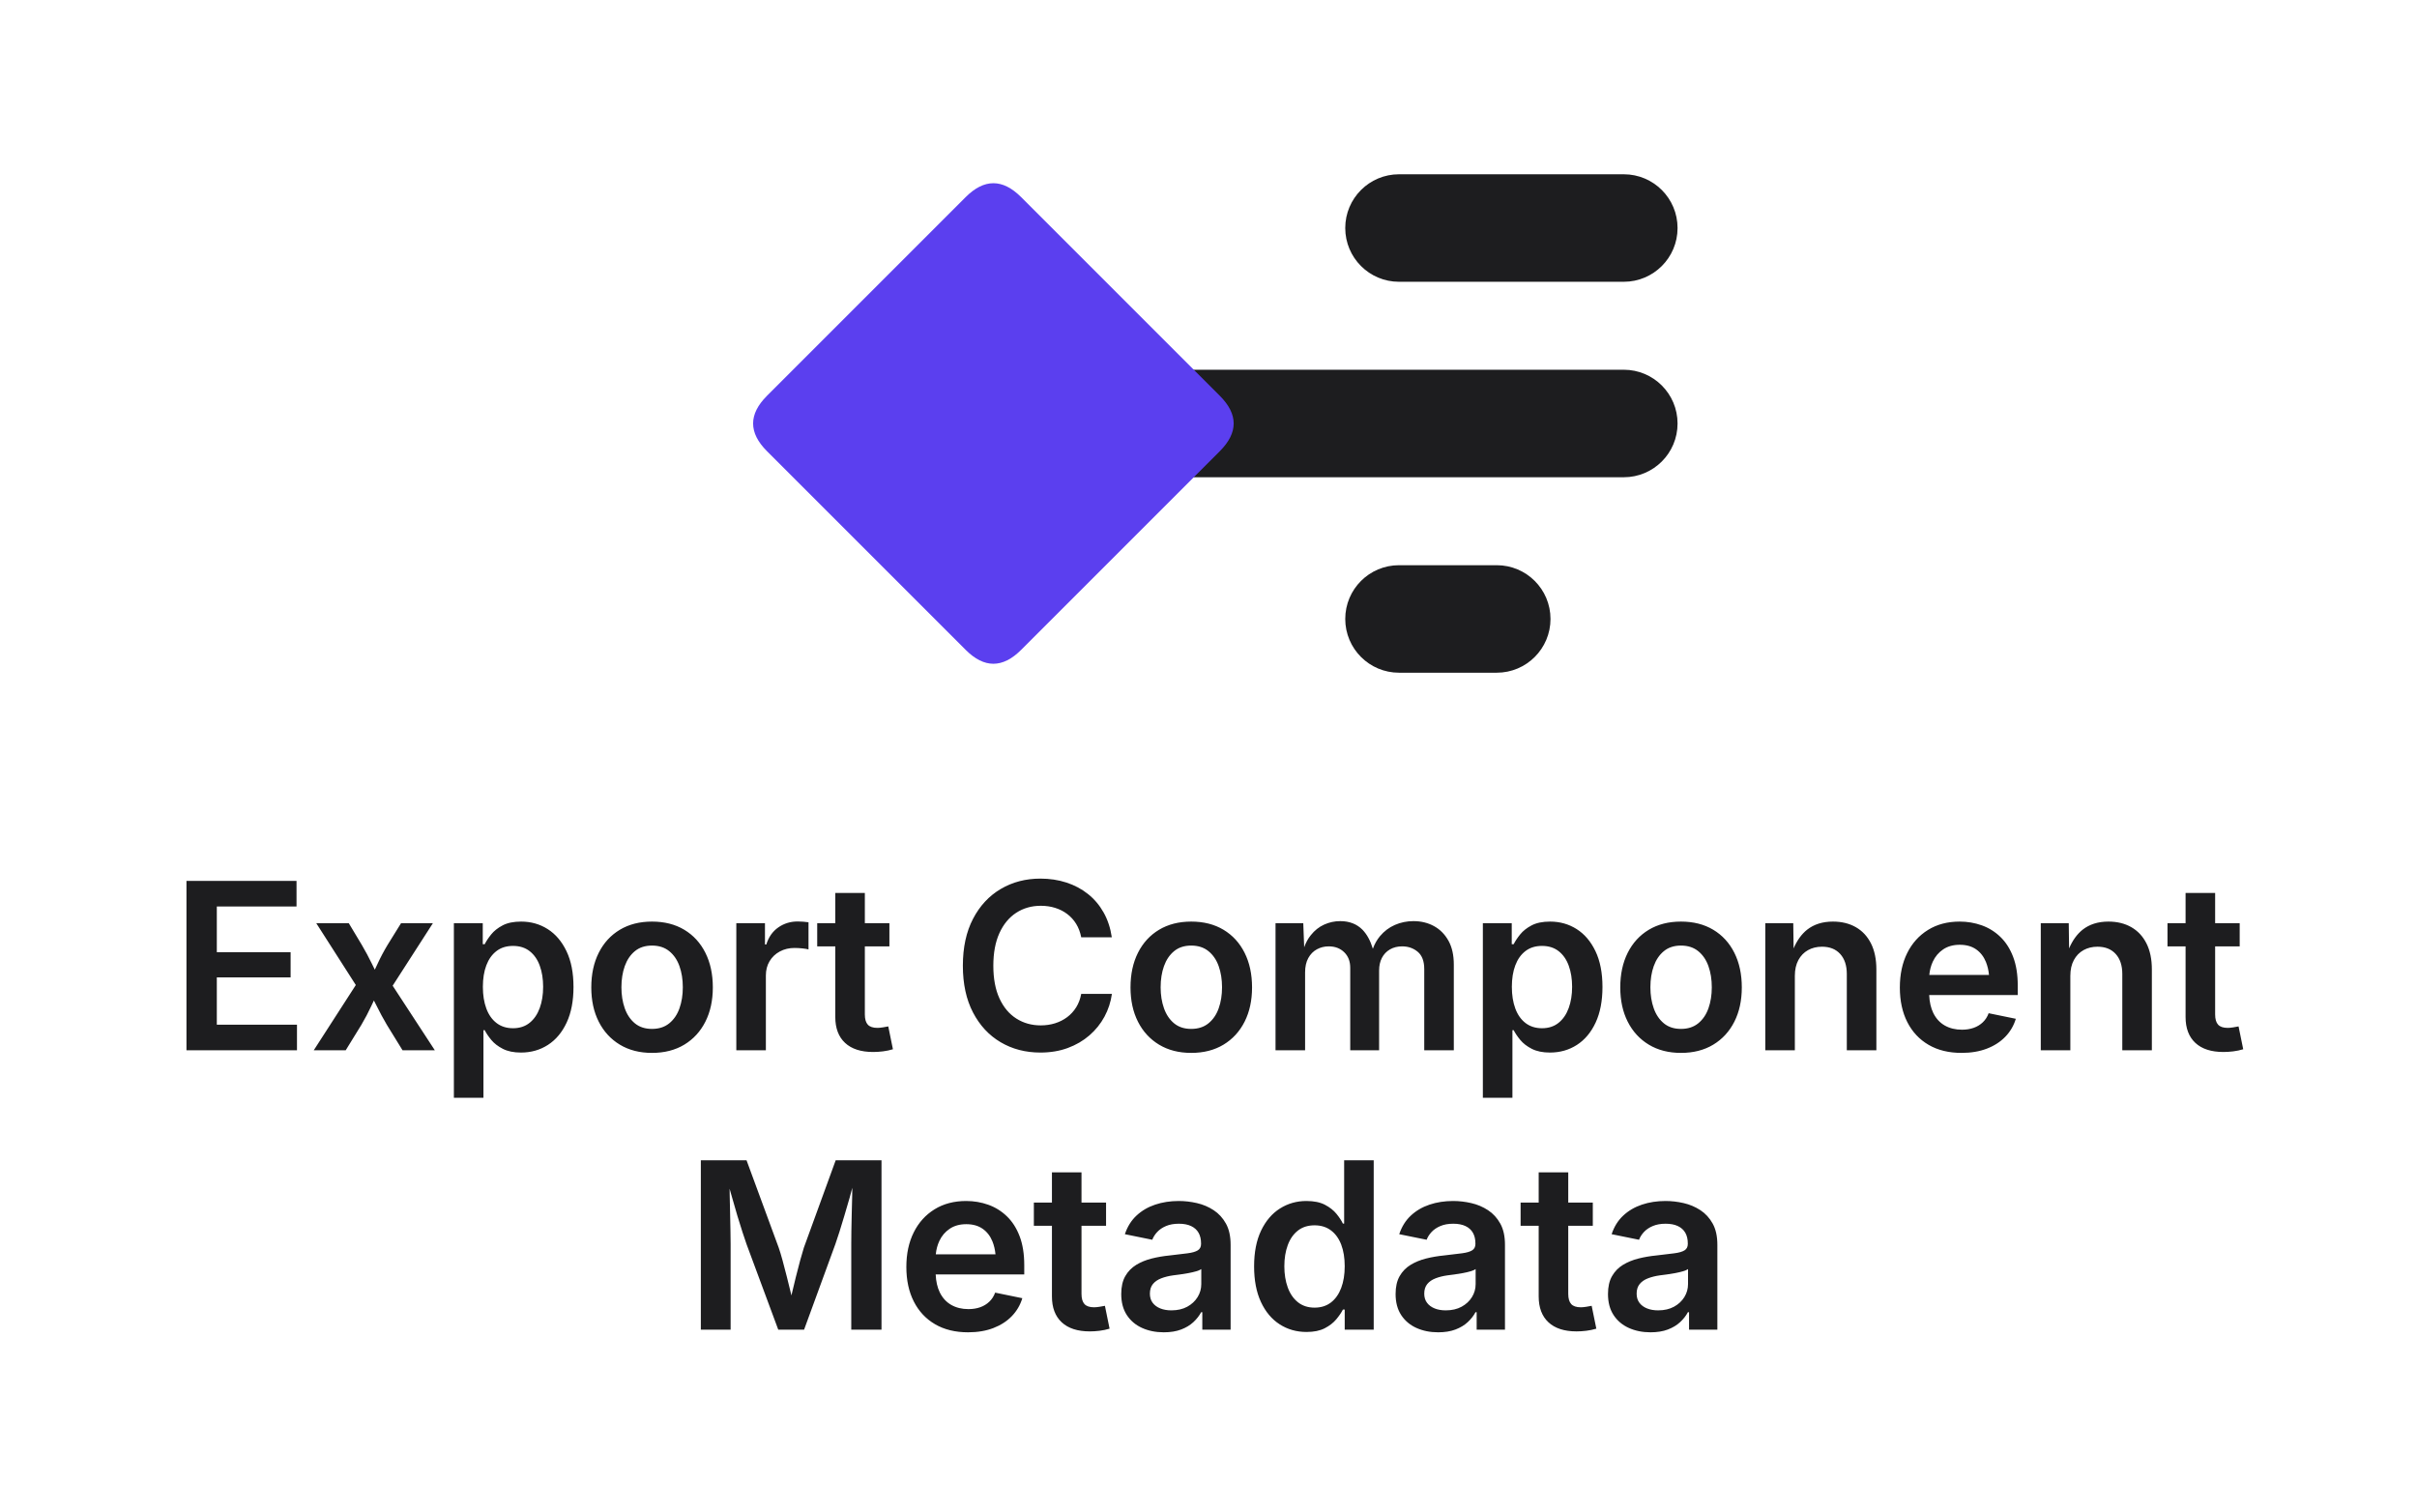
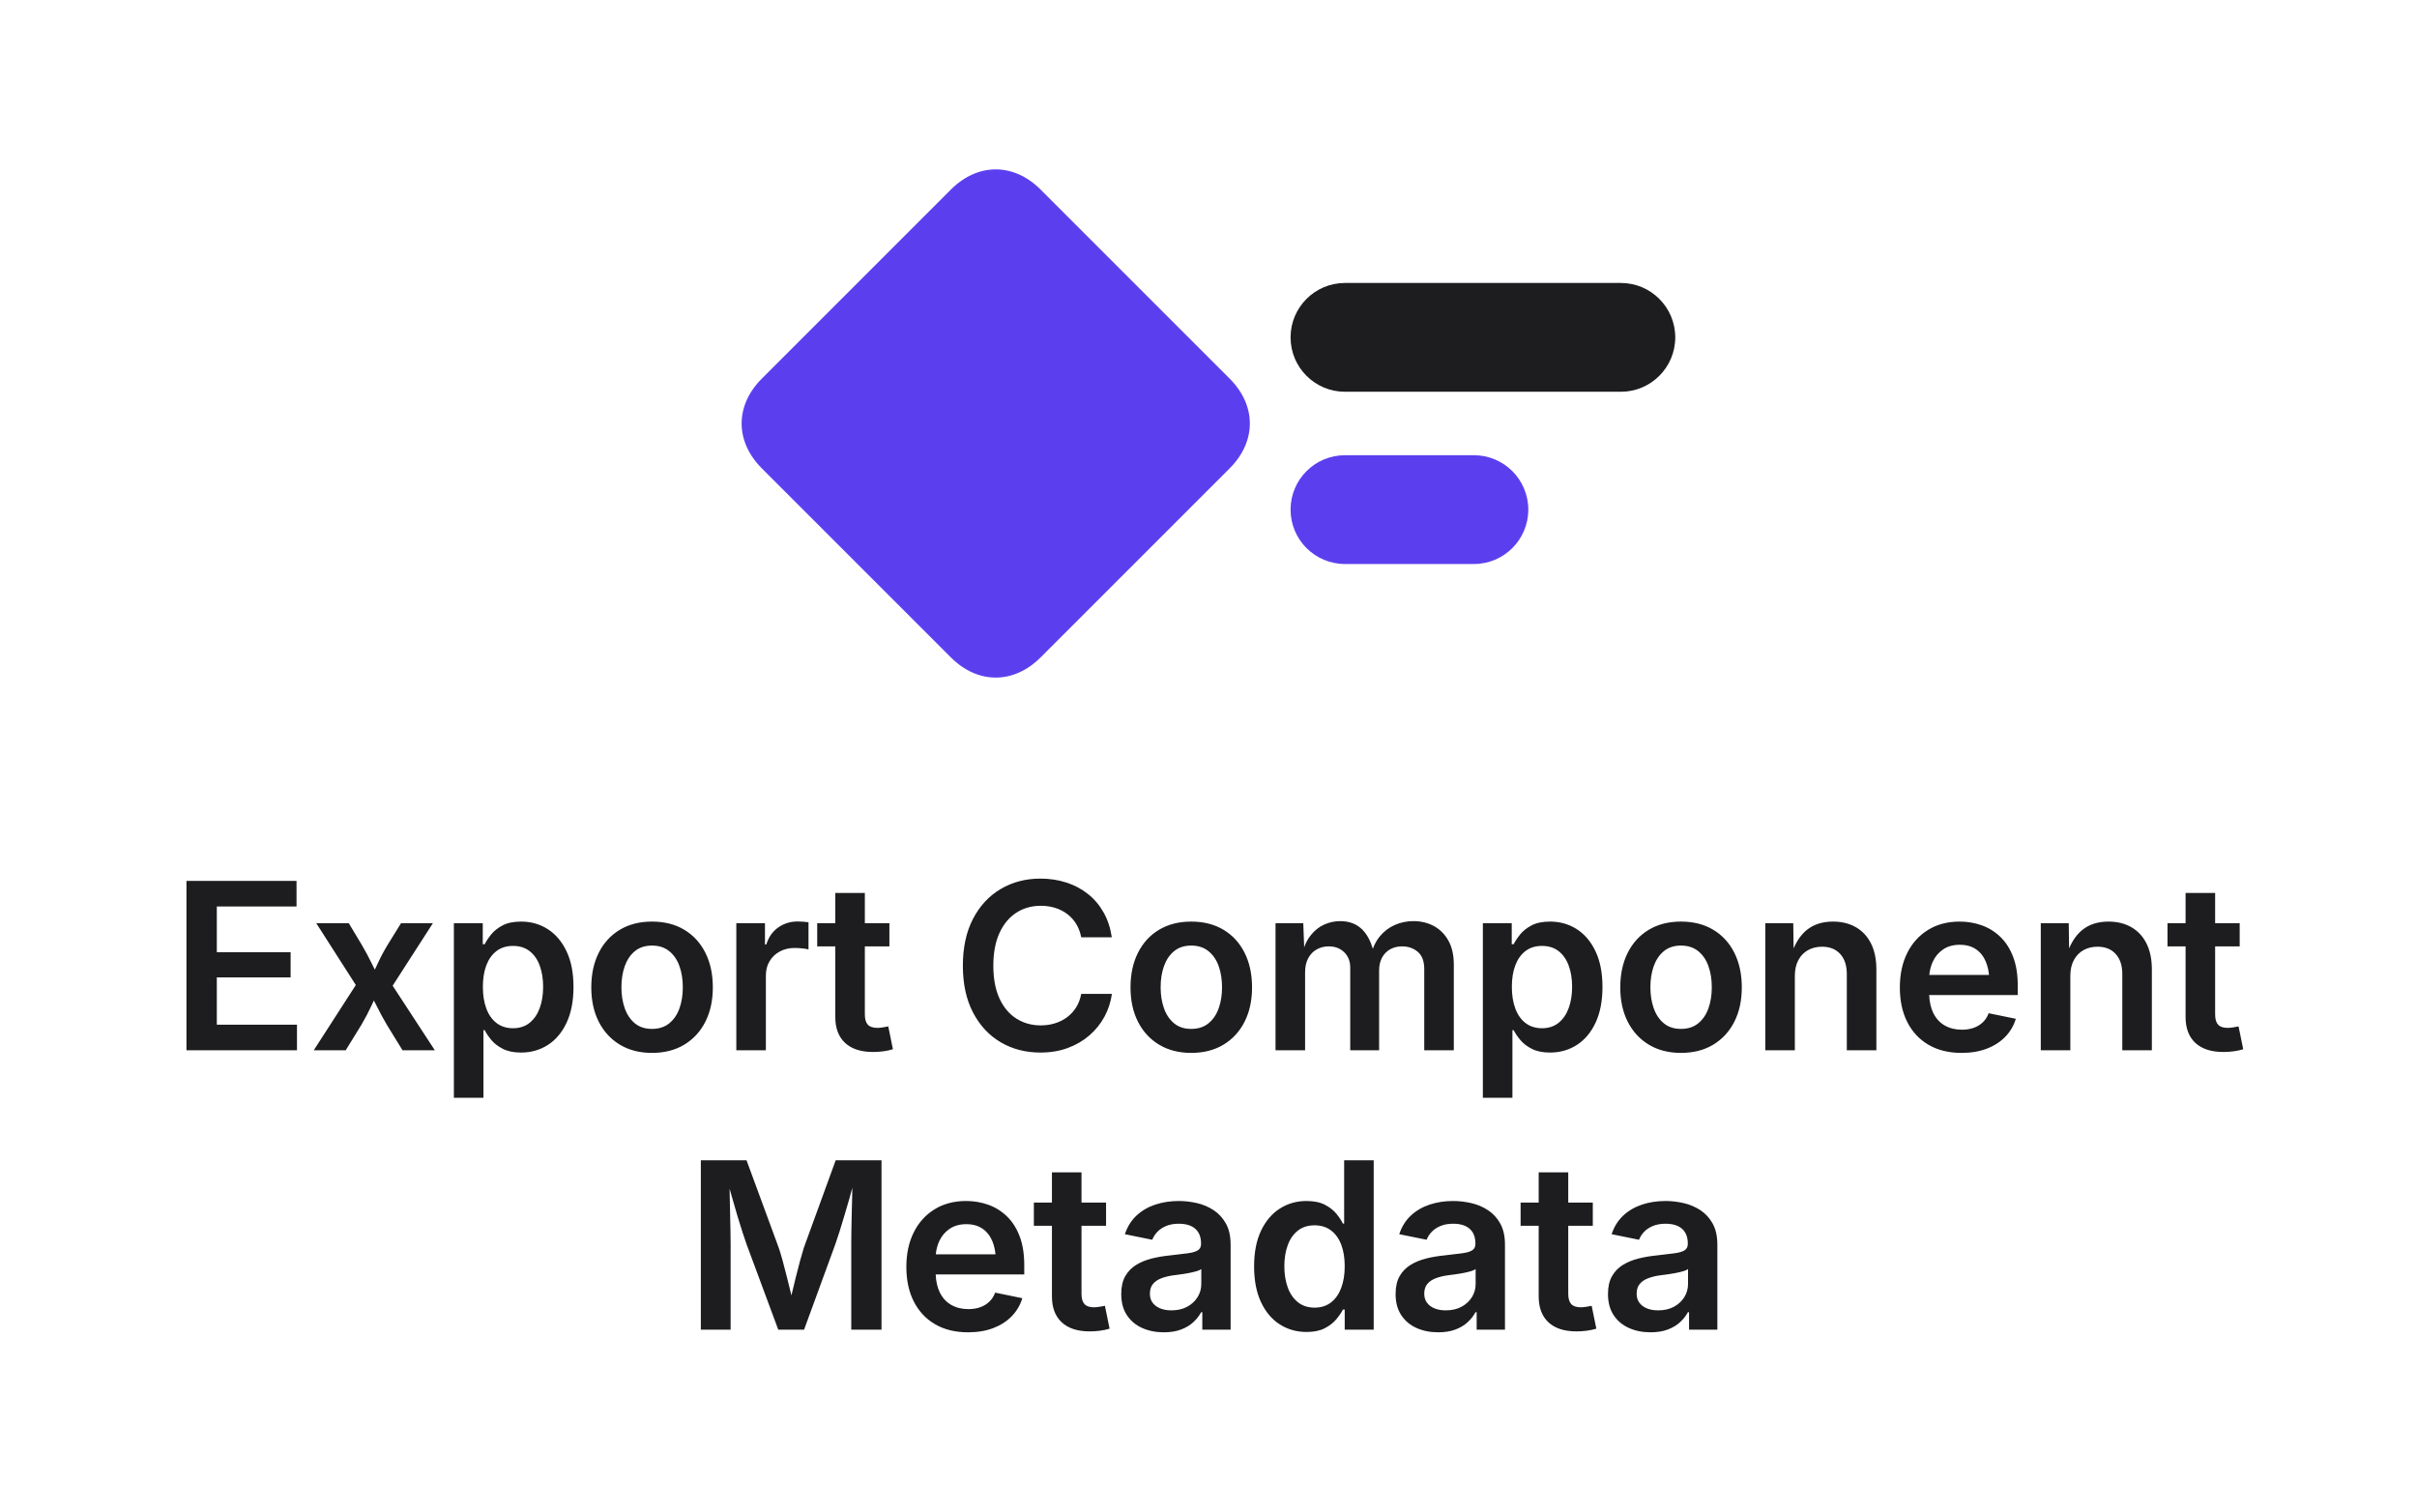
<svg xmlns="http://www.w3.org/2000/svg" viewBox="0 0 1038 649" width="1038" height="649">
-   <g transform="translate(317.49 181.88) scale(2.0987) translate(-34 -128)">
-     <path fill="#1D1D1F" d="M169.00 77.00H215.00A11.0 11.0 0 0 1 215.00 99.00H169.00A11.0 11.0 0 0 1 169.00 77.00ZM87.00 117.00H215.00A11.0 11.0 0 0 1 215.00 139.00H87.00A11.0 11.0 0 0 1 87.00 117.00ZM169.00 157.00H189.00A11.0 11.0 0 0 1 189.00 179.00H169.00A11.0 11.0 0 0 1 169.00 157.00Z" />
-     <path fill="#5B3FEF" d="M91.66 81.66L132.34 122.34Q138.00 128.00 132.34 133.66L91.66 174.34Q86.00 180.00 80.34 174.34L39.66 133.66Q34.00 128.00 39.66 122.34L80.34 81.66Q86.00 76.00 91.66 81.66Z" />
+   <g transform="translate(318.49 181.88) scale(1.9468) translate(-25.02 -128)">
+     <path fill="#1D1D1F" d="M158.12 97.00H218.98A12.0 12.0 0 0 1 218.98 121.00H158.12A12.0 12.0 0 0 1 158.12 97.00Z" />
+     <path fill="#5B3FEF" d="M158.12 135.00H186.56A12.0 12.0 0 0 1 186.56 159.00H158.12A12.0 12.0 0 0 1 158.12 135.00Z" />
+     <path fill="#5B3FEF" d="M90.98 76.40L132.68 118.10C138.62 124.04 138.62 131.96 132.68 137.90L90.98 179.60C85.04 185.54 77.12 185.54 71.18 179.60L29.48 137.90C23.54 131.96 23.54 124.04 29.48 118.10L71.18 76.40C77.12 70.46 85.04 70.46 90.98 76.40Z" />
  </g>
  <path fill="#1D1D1F" d="M80.078 451.074V378.32H127.344V389.307H93.115V408.936H124.805V419.775H93.115V440.088H127.539V451.074ZM134.742 451.074 152.809 423.047 135.816 396.484H149.781L155.348 405.762Q157.789 409.912 159.693 413.867Q160.328 415.186 160.963 416.455Q161.549 415.186 162.184 413.867Q163.99 409.912 166.48 405.762L172.242 396.484H185.914L168.629 423.34L186.744 451.074H172.877L166.139 440.137Q163.697 435.986 161.793 432.08Q161.158 430.859 160.572 429.688Q159.986 430.859 159.449 432.08Q157.643 435.986 155.201 440.137L148.463 451.074ZM194.924 471.484V396.484H207.326V405.518H208.156Q209.133 403.564 210.939 401.318Q212.746 399.072 215.847 397.437Q218.947 395.801 223.781 395.801Q230.129 395.801 235.207 399.023Q240.285 402.246 243.288 408.521Q246.291 414.795 246.291 423.877Q246.291 432.861 243.361 439.16Q240.432 445.459 235.329 448.755Q230.227 452.051 223.732 452.051Q219.094 452.051 215.969 450.464Q212.844 448.877 210.988 446.631Q209.133 444.385 208.156 442.432H207.619V471.484ZM220.314 441.602Q224.562 441.602 227.443 439.282Q230.324 436.963 231.789 432.935Q233.254 428.906 233.254 423.828Q233.254 418.75 231.813 414.771Q230.373 410.791 227.492 408.521Q224.611 406.25 220.314 406.25Q216.115 406.25 213.234 408.447Q210.354 410.645 208.864 414.575Q207.375 418.506 207.375 423.828Q207.375 429.15 208.864 433.154Q210.354 437.158 213.259 439.38Q216.164 441.602 220.314 441.602ZM280.008 452.197Q272.049 452.197 266.189 448.657Q260.33 445.117 257.132 438.794Q253.934 432.471 253.934 424.072Q253.934 415.576 257.132 409.204Q260.33 402.832 266.189 399.316Q272.049 395.801 280.008 395.801Q288.016 395.801 293.875 399.316Q299.734 402.832 302.933 409.204Q306.131 415.576 306.131 424.072Q306.131 432.471 302.933 438.794Q299.734 445.117 293.875 448.657Q288.016 452.197 280.008 452.197ZM280.008 441.895Q284.451 441.895 287.405 439.502Q290.359 437.109 291.8 433.057Q293.24 429.004 293.24 424.023Q293.24 418.994 291.8 414.941Q290.359 410.889 287.405 408.496Q284.451 406.104 280.008 406.104Q275.564 406.104 272.659 408.496Q269.754 410.889 268.313 414.917Q266.873 418.945 266.873 424.023Q266.873 429.004 268.313 433.057Q269.754 437.109 272.659 439.502Q275.564 441.895 280.008 441.895ZM316.215 451.074V396.484H328.52V405.615H329.105Q330.57 400.879 334.232 398.315Q337.895 395.752 342.582 395.752Q343.656 395.752 344.975 395.85Q346.293 395.947 347.221 396.094V407.764Q346.439 407.52 344.682 407.324Q342.924 407.129 341.215 407.129Q337.699 407.129 334.892 408.643Q332.084 410.156 330.497 412.817Q328.91 415.479 328.91 418.945V451.074ZM381.963 396.484V406.445H371.416V435.693Q371.416 438.672 372.686 440.063Q373.955 441.455 376.836 441.455Q377.715 441.455 379.155 441.235Q380.596 441.016 381.475 440.82L383.477 450.635Q381.377 451.27 379.18 451.538Q376.982 451.807 374.98 451.807Q367.119 451.807 362.92 447.9Q358.721 443.994 358.721 436.768V406.445H350.957V396.484H358.721V383.496H371.416V396.484ZM446.809 452.051Q437.238 452.051 429.719 447.607Q422.199 443.164 417.854 434.814Q413.508 426.465 413.508 414.746Q413.508 402.979 417.878 394.604Q422.248 386.23 429.792 381.787Q437.336 377.344 446.809 377.344Q452.766 377.344 457.966 379.028Q463.166 380.713 467.243 383.96Q471.32 387.207 473.957 391.895Q476.594 396.582 477.473 402.539H464.338Q463.703 399.268 462.165 396.777Q460.627 394.287 458.332 392.554Q456.037 390.82 453.156 389.917Q450.275 389.014 447.004 389.014Q441.047 389.014 436.433 392.017Q431.818 395.02 429.206 400.757Q426.594 406.494 426.594 414.746Q426.594 423.096 429.23 428.809Q431.867 434.521 436.481 437.451Q441.096 440.381 446.955 440.381Q450.227 440.381 453.107 439.478Q455.988 438.574 458.308 436.841Q460.627 435.107 462.189 432.593Q463.752 430.078 464.338 426.855H477.521Q476.789 432.08 474.323 436.646Q471.857 441.211 467.854 444.678Q463.85 448.145 458.552 450.098Q453.254 452.051 446.809 452.051ZM511.58 452.197Q503.621 452.197 497.762 448.657Q491.902 445.117 488.704 438.794Q485.506 432.471 485.506 424.072Q485.506 415.576 488.704 409.204Q491.902 402.832 497.762 399.316Q503.621 395.801 511.58 395.801Q519.588 395.801 525.447 399.316Q531.307 402.832 534.505 409.204Q537.703 415.576 537.703 424.072Q537.703 432.471 534.505 438.794Q531.307 445.117 525.447 448.657Q519.588 452.197 511.58 452.197ZM511.58 441.895Q516.023 441.895 518.978 439.502Q521.932 437.109 523.372 433.057Q524.812 429.004 524.812 424.023Q524.812 418.994 523.372 414.941Q521.932 410.889 518.978 408.496Q516.023 406.104 511.58 406.104Q507.137 406.104 504.231 408.496Q501.326 410.889 499.886 414.917Q498.445 418.945 498.445 424.023Q498.445 429.004 499.886 433.057Q501.326 437.109 504.231 439.502Q507.137 441.895 511.58 441.895ZM547.787 451.074V396.484H559.701L560.092 406.836Q561.166 403.809 562.924 401.66Q565.365 398.584 568.661 397.095Q571.957 395.605 575.57 395.605Q581.479 395.605 585.141 399.316Q588.021 402.295 589.584 407.471Q590.707 404.395 592.611 402.1Q595.297 398.877 599.032 397.241Q602.768 395.605 607.016 395.605Q611.947 395.605 615.854 397.754Q619.76 399.902 622.055 404.028Q624.35 408.154 624.35 414.258V451.074H611.654V416.211Q611.654 411.133 608.871 408.789Q606.088 406.445 602.182 406.445Q599.154 406.445 596.908 407.764Q594.662 409.082 593.466 411.401Q592.27 413.721 592.27 416.797V451.074H579.867V415.625Q579.867 411.475 577.279 408.96Q574.691 406.445 570.639 406.445Q567.855 406.445 565.536 407.715Q563.217 408.984 561.85 411.475Q560.482 413.965 560.482 417.627V451.074ZM636.826 471.484V396.484H649.229V405.518H650.059Q651.035 403.564 652.842 401.318Q654.648 399.072 657.749 397.437Q660.85 395.801 665.684 395.801Q672.031 395.801 677.109 399.023Q682.188 402.246 685.19 408.521Q688.193 414.795 688.193 423.877Q688.193 432.861 685.264 439.16Q682.334 445.459 677.231 448.755Q672.129 452.051 665.635 452.051Q660.996 452.051 657.871 450.464Q654.746 448.877 652.891 446.631Q651.035 444.385 650.059 442.432H649.521V471.484ZM662.217 441.602Q666.465 441.602 669.346 439.282Q672.227 436.963 673.691 432.935Q675.156 428.906 675.156 423.828Q675.156 418.75 673.716 414.771Q672.275 410.791 669.395 408.521Q666.514 406.25 662.217 406.25Q658.018 406.25 655.137 408.447Q652.256 410.645 650.767 414.575Q649.277 418.506 649.277 423.828Q649.277 429.15 650.767 433.154Q652.256 437.158 655.161 439.38Q658.066 441.602 662.217 441.602ZM721.91 452.197Q713.951 452.197 708.092 448.657Q702.232 445.117 699.034 438.794Q695.836 432.471 695.836 424.072Q695.836 415.576 699.034 409.204Q702.232 402.832 708.092 399.316Q713.951 395.801 721.91 395.801Q729.918 395.801 735.777 399.316Q741.637 402.832 744.835 409.204Q748.033 415.576 748.033 424.072Q748.033 432.471 744.835 438.794Q741.637 445.117 735.777 448.657Q729.918 452.197 721.91 452.197ZM721.91 441.895Q726.354 441.895 729.308 439.502Q732.262 437.109 733.702 433.057Q735.143 429.004 735.143 424.023Q735.143 418.994 733.702 414.941Q732.262 410.889 729.308 408.496Q726.354 406.104 721.91 406.104Q717.467 406.104 714.562 408.496Q711.656 410.889 710.216 414.917Q708.775 418.945 708.775 424.023Q708.775 429.004 710.216 433.057Q711.656 437.109 714.562 439.502Q717.467 441.895 721.91 441.895ZM770.812 419.092V451.074H758.117V396.484H770.129L770.275 407.324Q772.473 402.197 776.037 399.316Q780.48 395.801 787.17 395.801Q792.785 395.801 796.984 398.193Q801.184 400.586 803.503 405.176Q805.822 409.766 805.822 416.357V451.074H793.127V418.311Q793.127 412.842 790.295 409.717Q787.463 406.592 782.482 406.592Q779.113 406.592 776.477 408.057Q773.84 409.521 772.326 412.329Q770.812 415.137 770.812 419.092ZM842.42 452.197Q834.168 452.197 828.235 448.73Q822.303 445.264 819.104 438.965Q815.906 432.666 815.906 424.121Q815.906 415.674 819.056 409.326Q822.205 402.979 827.991 399.39Q833.777 395.801 841.59 395.801Q846.57 395.801 851.087 397.412Q855.604 399.023 859.095 402.393Q862.586 405.762 864.563 410.962Q866.541 416.162 866.541 423.34V427.344H828.504Q828.699 431.836 830.262 435.059Q832.02 438.623 835.193 440.43Q838.367 442.236 842.566 442.236Q845.35 442.236 847.62 441.431Q849.891 440.625 851.551 439.038Q853.211 437.451 854.041 435.156L865.711 437.549Q864.393 441.943 861.219 445.239Q858.045 448.535 853.284 450.366Q848.523 452.197 842.42 452.197ZM828.553 418.701H854.188Q853.895 415.674 852.869 413.135Q851.453 409.668 848.646 407.715Q845.838 405.762 841.639 405.762Q837.439 405.762 834.51 407.739Q831.58 409.717 830.066 412.988Q828.846 415.625 828.553 418.701ZM889.125 419.092V451.074H876.43V396.484H888.441L888.588 407.324Q890.785 402.197 894.35 399.316Q898.793 395.801 905.482 395.801Q911.098 395.801 915.297 398.193Q919.496 400.586 921.815 405.176Q924.135 409.766 924.135 416.357V451.074H911.439V418.311Q911.439 412.842 908.607 409.717Q905.775 406.592 900.795 406.592Q897.426 406.592 894.789 408.057Q892.152 409.521 890.639 412.329Q889.125 415.137 889.125 419.092ZM961.855 396.484V406.445H951.309V435.693Q951.309 438.672 952.578 440.063Q953.848 441.455 956.729 441.455Q957.607 441.455 959.048 441.235Q960.488 441.016 961.367 440.82L963.369 450.635Q961.27 451.27 959.072 451.538Q956.875 451.807 954.873 451.807Q947.012 451.807 942.812 447.9Q938.613 443.994 938.613 436.768V406.445H930.85V396.484H938.613V383.496H951.309V396.484ZM300.98 571.074V498.32H320.609L334.428 535.869Q335.16 537.969 336.063 541.265Q336.967 544.561 337.919 548.369Q338.871 552.178 339.75 555.791Q339.799 556.084 339.848 556.377Q339.896 556.133 339.994 555.889Q340.824 552.324 341.776 548.491Q342.729 544.658 343.632 541.338Q344.535 538.018 345.219 535.869L358.891 498.32H378.568V571.074H365.58V534.355Q365.58 532.012 365.629 528.691Q365.678 525.371 365.775 521.562Q365.873 517.754 365.971 513.848Q366.02 511.943 366.02 510.137Q365.482 512.236 364.896 514.336Q363.725 518.389 362.602 522.173Q361.479 525.957 360.478 529.131Q359.477 532.305 358.744 534.355L345.316 571.074H334.232L320.609 534.355Q319.877 532.305 318.876 529.204Q317.875 526.104 316.728 522.344Q315.58 518.584 314.457 514.482Q313.871 512.48 313.334 510.527Q313.334 511.992 313.383 513.555Q313.48 517.412 313.554 521.27Q313.627 525.127 313.7 528.521Q313.773 531.914 313.773 534.355V571.074ZM415.752 572.197Q407.5 572.197 401.567 568.73Q395.635 565.264 392.437 558.965Q389.238 552.666 389.238 544.121Q389.238 535.674 392.388 529.326Q395.537 522.979 401.323 519.39Q407.109 515.801 414.922 515.801Q419.902 515.801 424.419 517.412Q428.936 519.023 432.427 522.393Q435.918 525.762 437.896 530.962Q439.873 536.162 439.873 543.34V547.344H401.836Q402.031 551.836 403.594 555.059Q405.352 558.623 408.525 560.43Q411.699 562.236 415.898 562.236Q418.682 562.236 420.952 561.431Q423.223 560.625 424.883 559.038Q426.543 557.451 427.373 555.156L439.043 557.549Q437.725 561.943 434.551 565.239Q431.377 568.535 426.616 570.366Q421.855 572.197 415.752 572.197ZM401.885 538.701H427.52Q427.227 535.674 426.201 533.135Q424.785 529.668 421.978 527.715Q419.17 525.762 414.971 525.762Q410.771 525.762 407.842 527.739Q404.912 529.717 403.398 532.988Q402.178 535.625 401.885 538.701ZM475.006 516.484V526.445H464.459V555.693Q464.459 558.672 465.729 560.063Q466.998 561.455 469.879 561.455Q470.758 561.455 472.198 561.235Q473.639 561.016 474.518 560.82L476.52 570.635Q474.42 571.27 472.223 571.538Q470.025 571.807 468.023 571.807Q460.162 571.807 455.963 567.9Q451.764 563.994 451.764 556.768V526.445H444.0V516.484H451.764V503.496H464.459V516.484ZM499.787 572.197Q494.611 572.197 490.461 570.317Q486.311 568.438 483.918 564.775Q481.525 561.113 481.525 555.742Q481.525 551.104 483.259 548.076Q484.992 545.049 487.946 543.242Q490.9 541.436 494.611 540.508Q498.322 539.58 502.326 539.189Q507.062 538.652 510.041 538.262Q513.02 537.871 514.411 536.992Q515.803 536.113 515.803 534.258V534.014Q515.803 531.328 514.729 529.448Q513.654 527.568 511.53 526.567Q509.406 525.566 506.281 525.566Q503.107 525.566 500.788 526.543Q498.469 527.52 497.004 529.082Q495.539 530.645 494.855 532.451L483.088 530.059Q484.699 525.225 488.068 522.075Q491.438 518.926 496.101 517.363Q500.764 515.801 506.232 515.801Q510.09 515.801 514.021 516.704Q517.951 517.607 521.223 519.756Q524.494 521.904 526.496 525.518Q528.498 529.131 528.498 534.6V571.074H516.34V563.555H515.852Q514.631 565.85 512.507 567.827Q510.383 569.805 507.233 571.001Q504.084 572.197 499.787 572.197ZM503.059 562.773Q507.014 562.773 509.87 561.211Q512.727 559.648 514.313 557.085Q515.9 554.521 515.9 551.494V545.049Q515.266 545.537 513.776 545.977Q512.287 546.416 510.456 546.758Q508.625 547.1 506.843 547.344Q505.061 547.588 503.84 547.734Q501.008 548.125 498.713 549.004Q496.418 549.883 495.124 551.47Q493.83 553.057 493.83 555.596Q493.83 557.939 495.026 559.526Q496.223 561.113 498.298 561.943Q500.373 562.773 503.059 562.773ZM561.092 572.051Q554.646 572.051 549.544 568.755Q544.441 565.459 541.512 559.16Q538.582 552.861 538.582 543.877Q538.582 534.795 541.585 528.521Q544.588 522.246 549.69 519.023Q554.793 515.801 561.043 515.801Q565.926 515.801 569.026 517.437Q572.127 519.072 573.958 521.318Q575.789 523.564 576.717 525.518H577.254V498.32H589.949V571.074H577.498V562.432H576.717Q575.74 564.385 573.86 566.631Q571.98 568.877 568.904 570.464Q565.828 572.051 561.092 572.051ZM564.559 561.602Q568.709 561.602 571.59 559.38Q574.471 557.158 575.984 553.154Q577.498 549.15 577.498 543.828Q577.498 538.506 576.009 534.575Q574.52 530.645 571.614 528.447Q568.709 526.25 564.559 526.25Q560.262 526.25 557.381 528.521Q554.5 530.791 553.035 534.771Q551.57 538.75 551.57 543.828Q551.57 548.906 553.035 552.935Q554.5 556.963 557.405 559.282Q560.311 561.602 564.559 561.602ZM617.611 572.197Q612.436 572.197 608.285 570.317Q604.135 568.438 601.742 564.775Q599.35 561.113 599.35 555.742Q599.35 551.104 601.083 548.076Q602.816 545.049 605.771 543.242Q608.725 541.436 612.436 540.508Q616.146 539.58 620.15 539.189Q624.887 538.652 627.865 538.262Q630.844 537.871 632.235 536.992Q633.627 536.113 633.627 534.258V534.014Q633.627 531.328 632.553 529.448Q631.479 527.568 629.354 526.567Q627.23 525.566 624.105 525.566Q620.932 525.566 618.612 526.543Q616.293 527.52 614.828 529.082Q613.363 530.645 612.68 532.451L600.912 530.059Q602.523 525.225 605.893 522.075Q609.262 518.926 613.925 517.363Q618.588 515.801 624.057 515.801Q627.914 515.801 631.845 516.704Q635.775 517.607 639.047 519.756Q642.318 521.904 644.32 525.518Q646.322 529.131 646.322 534.6V571.074H634.164V563.555H633.676Q632.455 565.85 630.331 567.827Q628.207 569.805 625.058 571.001Q621.908 572.197 617.611 572.197ZM620.883 562.773Q624.838 562.773 627.694 561.211Q630.551 559.648 632.138 557.085Q633.725 554.521 633.725 551.494V545.049Q633.09 545.537 631.601 545.977Q630.111 546.416 628.28 546.758Q626.449 547.1 624.667 547.344Q622.885 547.588 621.664 547.734Q618.832 548.125 616.537 549.004Q614.242 549.883 612.948 551.47Q611.654 553.057 611.654 555.596Q611.654 557.939 612.851 559.526Q614.047 561.113 616.122 561.943Q618.197 562.773 620.883 562.773ZM684.043 516.484V526.445H673.496V555.693Q673.496 558.672 674.766 560.063Q676.035 561.455 678.916 561.455Q679.795 561.455 681.235 561.235Q682.676 561.016 683.555 560.82L685.557 570.635Q683.457 571.27 681.26 571.538Q679.062 571.807 677.061 571.807Q669.199 571.807 665.0 567.9Q660.801 563.994 660.801 556.768V526.445H653.037V516.484H660.801V503.496H673.496V516.484ZM708.824 572.197Q703.648 572.197 699.498 570.317Q695.348 568.438 692.955 564.775Q690.562 561.113 690.562 555.742Q690.562 551.104 692.296 548.076Q694.029 545.049 696.983 543.242Q699.938 541.436 703.648 540.508Q707.359 539.58 711.363 539.189Q716.1 538.652 719.078 538.262Q722.057 537.871 723.448 536.992Q724.84 536.113 724.84 534.258V534.014Q724.84 531.328 723.766 529.448Q722.691 527.568 720.567 526.567Q718.443 525.566 715.318 525.566Q712.145 525.566 709.825 526.543Q707.506 527.52 706.041 529.082Q704.576 530.645 703.893 532.451L692.125 530.059Q693.736 525.225 697.105 522.075Q700.475 518.926 705.138 517.363Q709.801 515.801 715.27 515.801Q719.127 515.801 723.058 516.704Q726.988 517.607 730.26 519.756Q733.531 521.904 735.533 525.518Q737.535 529.131 737.535 534.6V571.074H725.377V563.555H724.889Q723.668 565.85 721.544 567.827Q719.42 569.805 716.271 571.001Q713.121 572.197 708.824 572.197ZM712.096 562.773Q716.051 562.773 718.907 561.211Q721.764 559.648 723.351 557.085Q724.938 554.521 724.938 551.494V545.049Q724.303 545.537 722.813 545.977Q721.324 546.416 719.493 546.758Q717.662 547.1 715.88 547.344Q714.098 547.588 712.877 547.734Q710.045 548.125 707.75 549.004Q705.455 549.883 704.161 551.47Q702.867 553.057 702.867 555.596Q702.867 557.939 704.063 559.526Q705.26 561.113 707.335 561.943Q709.41 562.773 712.096 562.773Z" />
</svg>
